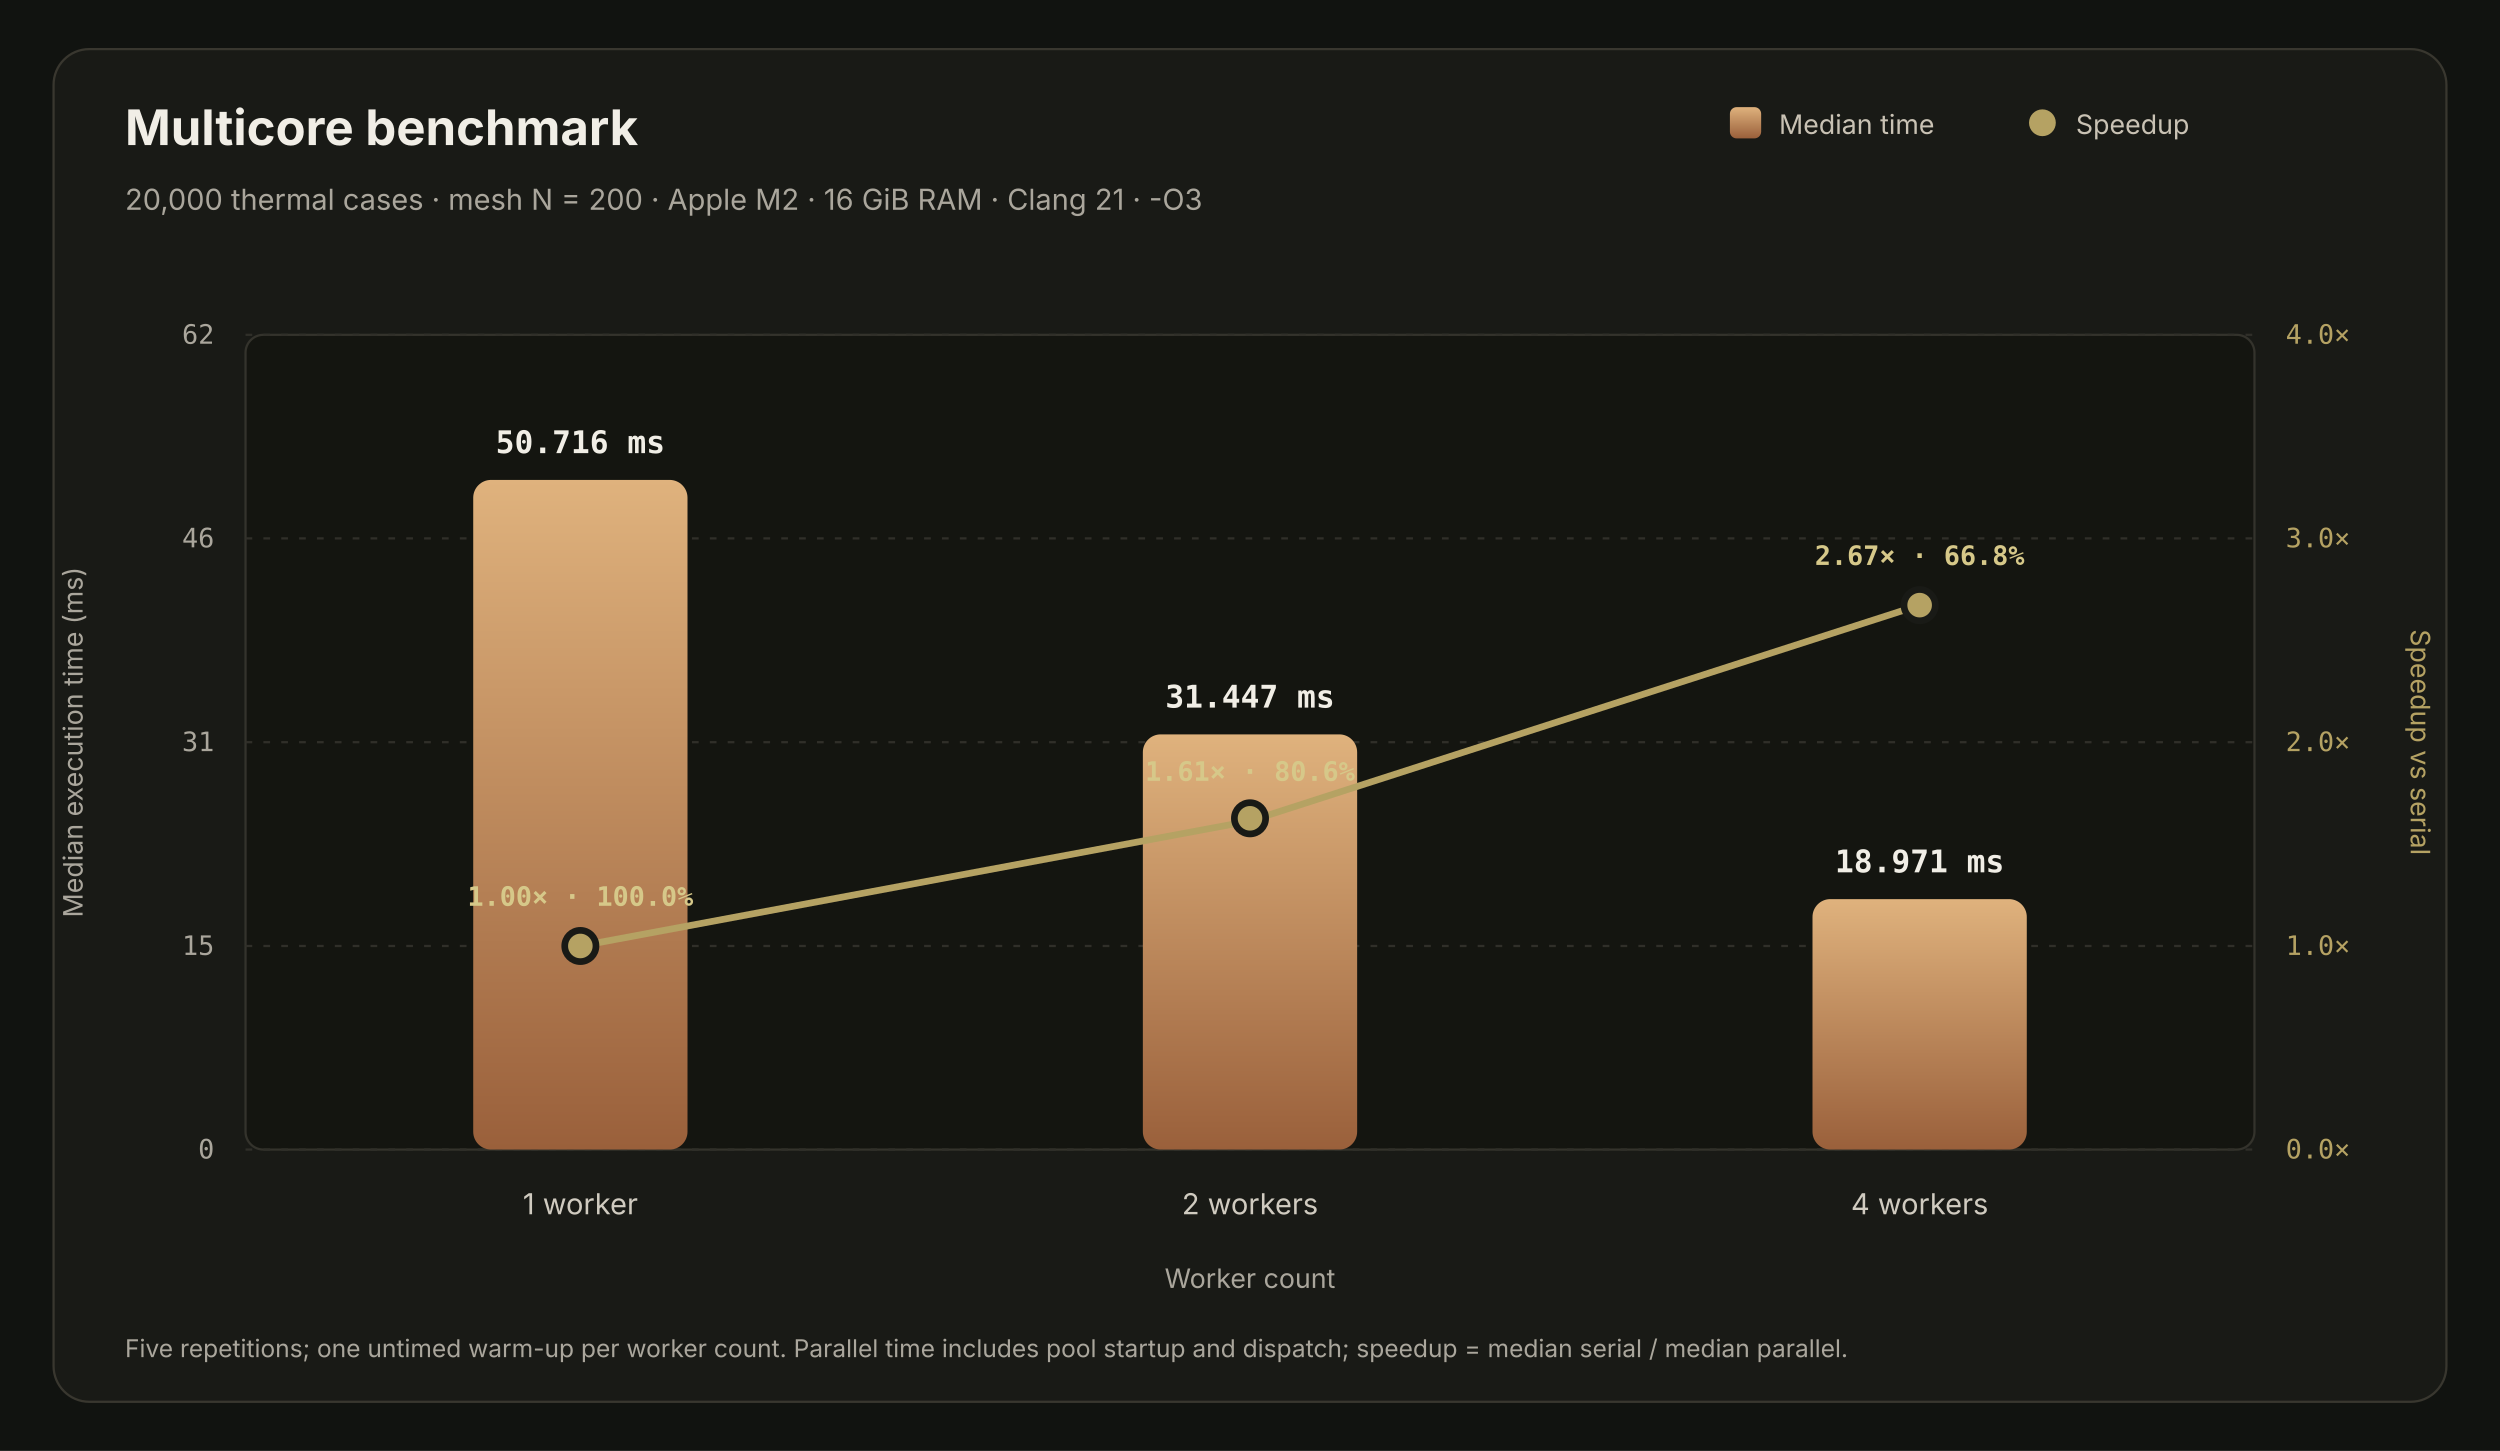
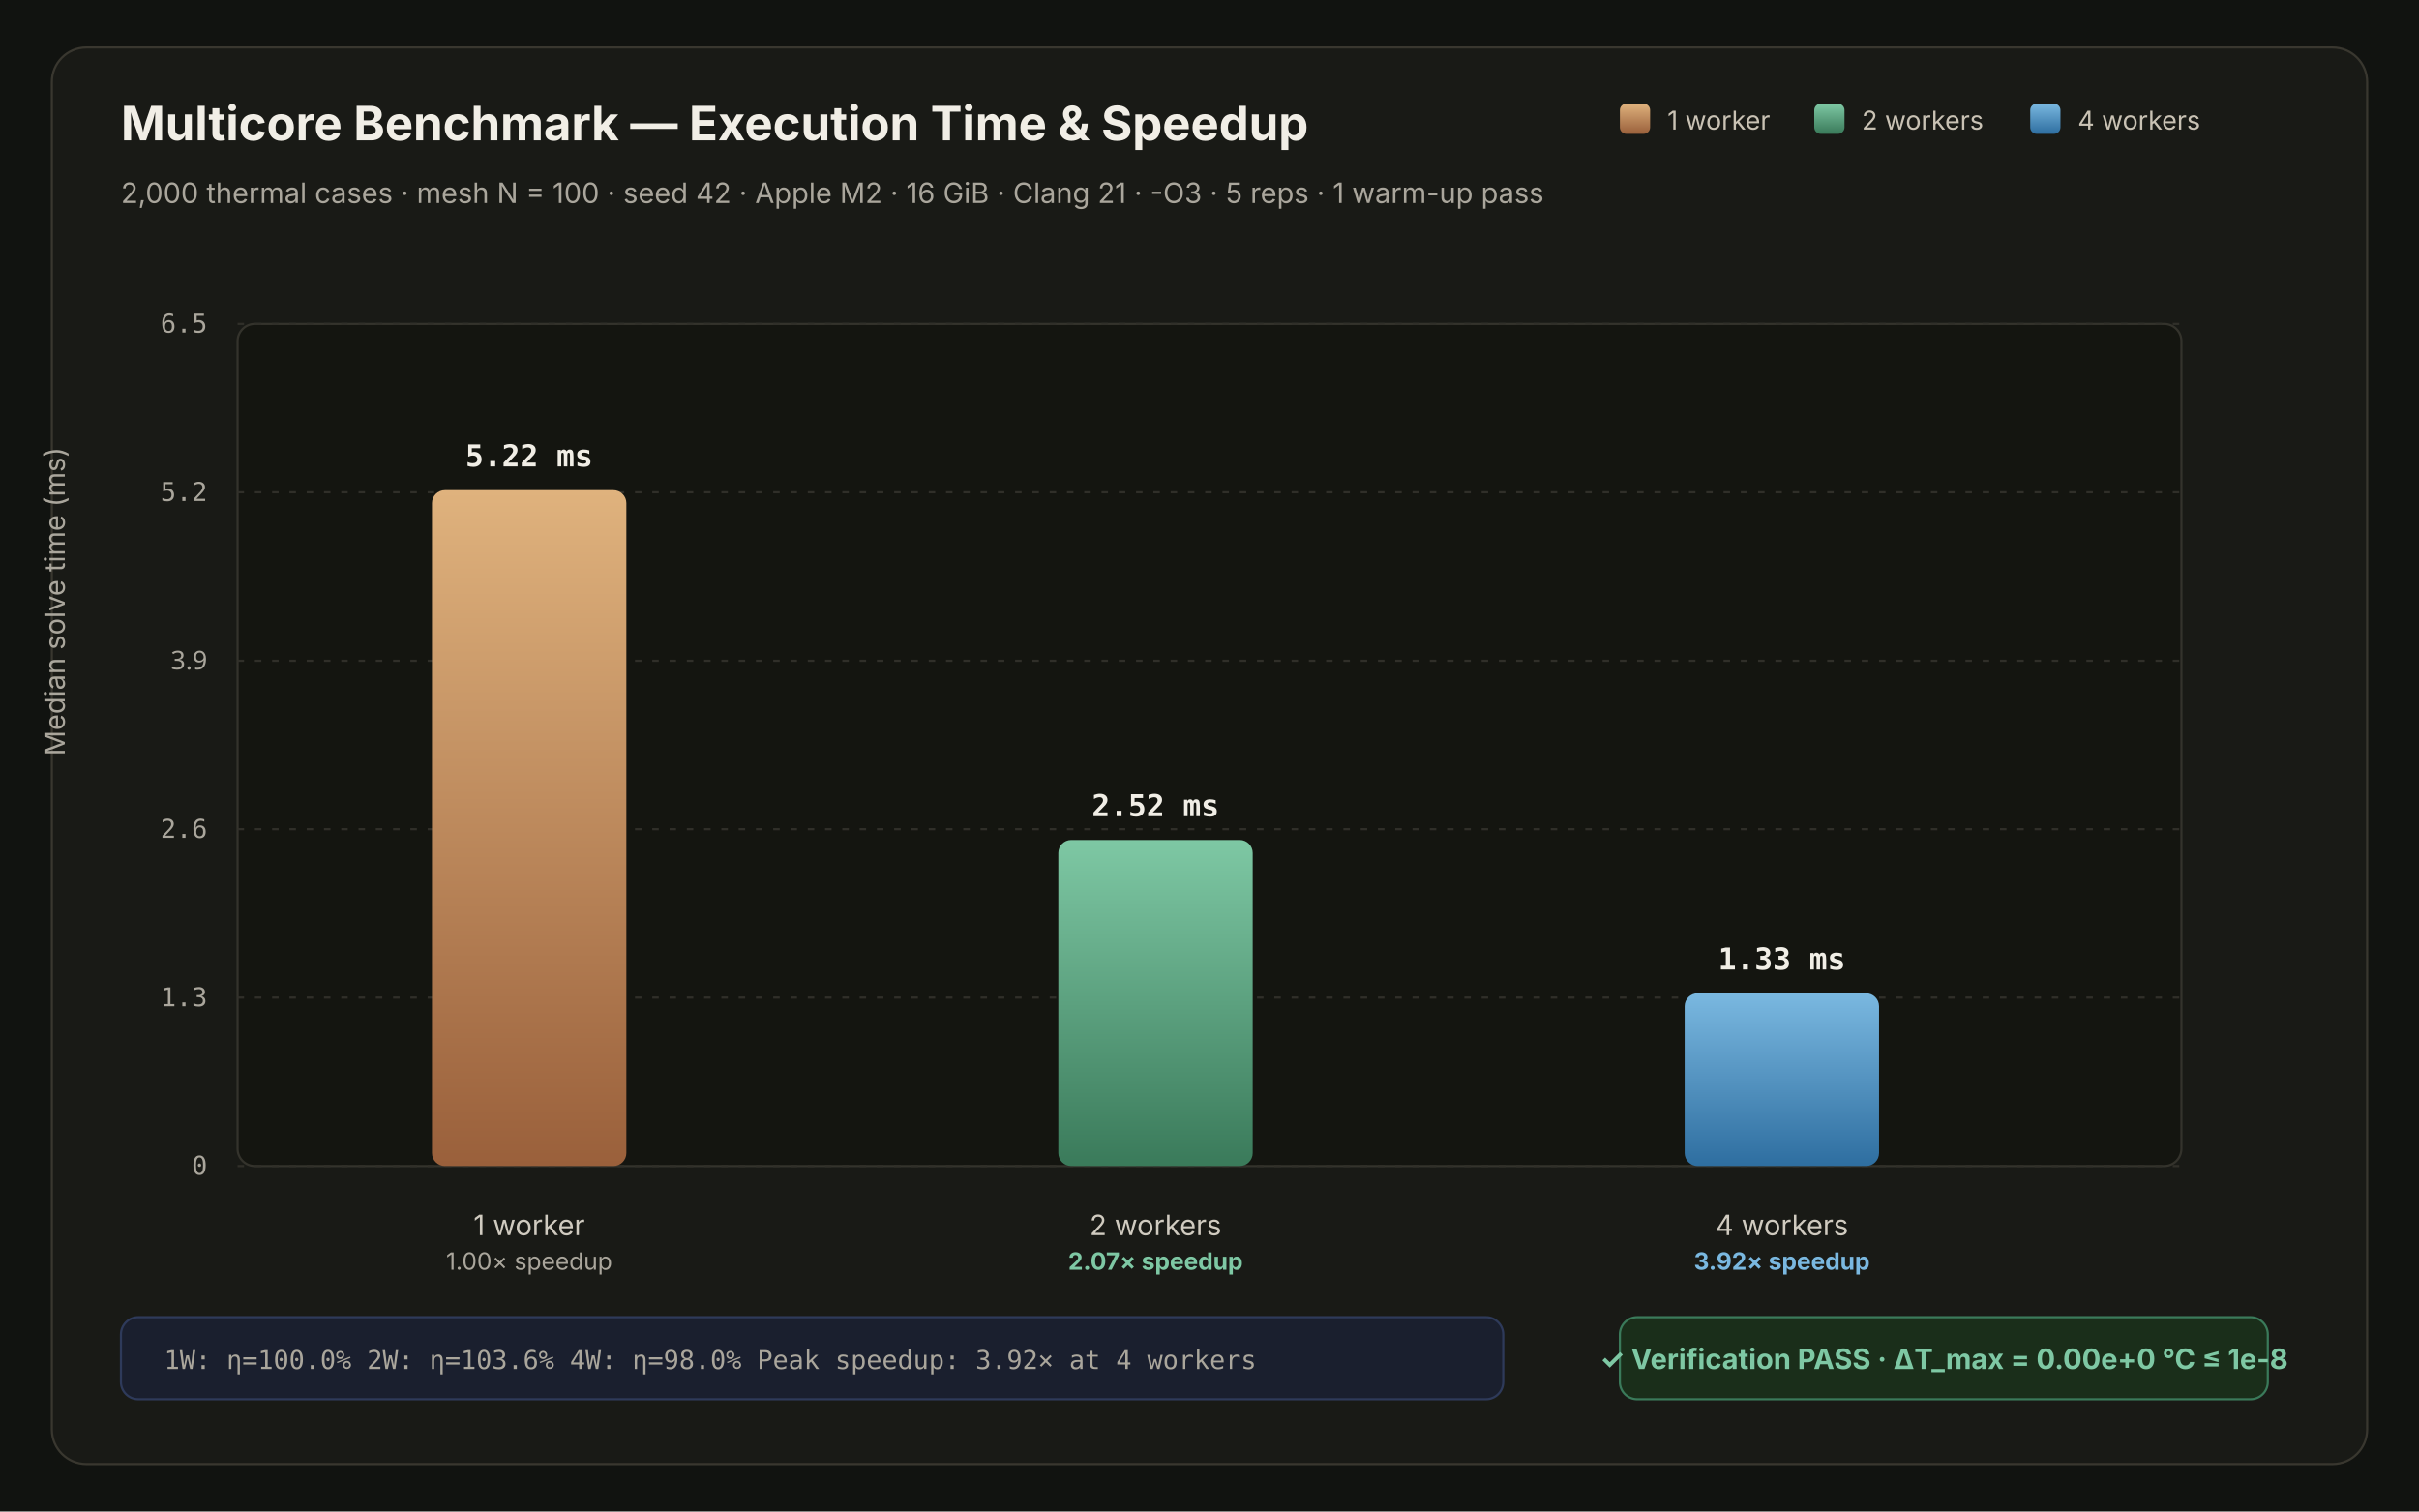
- <svg xmlns="http://www.w3.org/2000/svg" width="1120" height="650" viewBox="0 0 1120 650">
+ <svg xmlns="http://www.w3.org/2000/svg" width="1120" height="700" viewBox="0 0 1120 700">
  <defs>
    <linearGradient id="bar" x1="0" y1="0" x2="0" y2="1">
      <stop offset="0" stop-color="#dfb27d" />
      <stop offset="1" stop-color="#9a603b" />
    </linearGradient>
+     <linearGradient id="bar2" x1="0" y1="0" x2="0" y2="1">
+       <stop offset="0" stop-color="#7ec8a4" />
+       <stop offset="1" stop-color="#3a7a5a" />
+     </linearGradient>
+     <linearGradient id="bar4" x1="0" y1="0" x2="0" y2="1">
+       <stop offset="0" stop-color="#7ab8e0" />
+       <stop offset="1" stop-color="#2e6ea0" />
+     </linearGradient>
  </defs>
  <rect width="100%" height="100%" fill="#111310" />
-   <rect x="24" y="22" width="1072" height="606" rx="16" fill="#191a16" stroke="#39372f" />
-   <text x="56" y="65" fill="#f1eee6" font-size="22" font-weight="700" font-family="Inter,system-ui,sans-serif">Multicore benchmark</text>
-   <text x="56" y="94" fill="#aaa69c" font-size="13" font-family="Inter,system-ui,sans-serif">20,000 thermal cases · mesh N = 200 · Apple M2 · 16 GiB RAM · Clang 21 · -O3</text>
-   <rect x="775" y="48" width="14" height="14" rx="3" fill="url(#bar)" />
-   <text x="797" y="60" fill="#c9c2b4" font-size="12" font-family="Inter,system-ui,sans-serif">Median time</text>
-   <circle cx="915" cy="55" r="6" fill="#b5a263" />
-   <text x="930" y="60" fill="#c9c2b4" font-size="12" font-family="Inter,system-ui,sans-serif">Speedup</text>
-   <rect x="110" y="150" width="900" height="365" rx="8" fill="#141510" stroke="#34332c" />
-   <line x1="110" y1="515.0" x2="1010" y2="515.0" stroke="#302f29" stroke-dasharray="3 5" />
-   <text x="96" y="519.0" text-anchor="end" fill="#aaa69c" font-size="12" font-family="ui-monospace,monospace">0</text>
-   <line x1="110" y1="423.8" x2="1010" y2="423.8" stroke="#302f29" stroke-dasharray="3 5" />
-   <text x="96" y="427.8" text-anchor="end" fill="#aaa69c" font-size="12" font-family="ui-monospace,monospace">15</text>
-   <line x1="110" y1="332.5" x2="1010" y2="332.5" stroke="#302f29" stroke-dasharray="3 5" />
-   <text x="96" y="336.5" text-anchor="end" fill="#aaa69c" font-size="12" font-family="ui-monospace,monospace">31</text>
-   <line x1="110" y1="241.2" x2="1010" y2="241.2" stroke="#302f29" stroke-dasharray="3 5" />
-   <text x="96" y="245.2" text-anchor="end" fill="#aaa69c" font-size="12" font-family="ui-monospace,monospace">46</text>
-   <line x1="110" y1="150.0" x2="1010" y2="150.0" stroke="#302f29" stroke-dasharray="3 5" />
-   <text x="96" y="154.0" text-anchor="end" fill="#aaa69c" font-size="12" font-family="ui-monospace,monospace">62</text>
-   <text x="1024" y="519.0" fill="#b5a263" font-size="12" font-family="ui-monospace,monospace">0.0×</text>
-   <text x="1024" y="427.8" fill="#b5a263" font-size="12" font-family="ui-monospace,monospace">1.0×</text>
-   <text x="1024" y="336.5" fill="#b5a263" font-size="12" font-family="ui-monospace,monospace">2.0×</text>
-   <text x="1024" y="245.2" fill="#b5a263" font-size="12" font-family="ui-monospace,monospace">3.0×</text>
-   <text x="1024" y="154.0" fill="#b5a263" font-size="12" font-family="ui-monospace,monospace">4.0×</text>
-   <rect x="212.0" y="215.0" width="96" height="300.0" rx="8" fill="url(#bar)" />
-   <text x="260" y="203.0" text-anchor="middle" fill="#f1eee6" font-size="14" font-weight="700" font-family="ui-monospace,monospace">50.716 ms</text>
-   <text x="260" y="544" text-anchor="middle" fill="#d0cbc0" font-size="13" font-family="Inter,system-ui,sans-serif">1 worker</text>
-   <rect x="512.0" y="329.0" width="96" height="186.0" rx="8" fill="url(#bar)" />
-   <text x="560" y="317.0" text-anchor="middle" fill="#f1eee6" font-size="14" font-weight="700" font-family="ui-monospace,monospace">31.447 ms</text>
-   <text x="560" y="544" text-anchor="middle" fill="#d0cbc0" font-size="13" font-family="Inter,system-ui,sans-serif">2 workers</text>
-   <rect x="812.0" y="402.8" width="96" height="112.2" rx="8" fill="url(#bar)" />
-   <text x="860" y="390.8" text-anchor="middle" fill="#f1eee6" font-size="14" font-weight="700" font-family="ui-monospace,monospace">18.971 ms</text>
-   <text x="860" y="544" text-anchor="middle" fill="#d0cbc0" font-size="13" font-family="Inter,system-ui,sans-serif">4 workers</text>
-   <line x1="260" y1="423.8" x2="560" y2="367.8" stroke="#b5a263" stroke-width="3" />
-   <line x1="560" y1="367.8" x2="860" y2="271.1" stroke="#b5a263" stroke-width="3" />
-   <circle cx="260" cy="423.8" r="7" fill="#b5a263" stroke="#191a16" stroke-width="3" />
-   <text x="260" y="405.8" text-anchor="middle" fill="#d6c889" font-size="12" font-weight="700" font-family="ui-monospace,monospace">1.00× · 100.0%</text>
-   <circle cx="560" cy="366.6" r="7" fill="#b5a263" stroke="#191a16" stroke-width="3" />
-   <text x="560" y="349.8" text-anchor="middle" fill="#d6c889" font-size="12" font-weight="700" font-family="ui-monospace,monospace">1.61× · 80.6%</text>
-   <circle cx="860" cy="271.1" r="7" fill="#b5a263" stroke="#191a16" stroke-width="3" />
-   <text x="860" y="253.1" text-anchor="middle" fill="#d6c889" font-size="12" font-weight="700" font-family="ui-monospace,monospace">2.67× · 66.8%</text>
-   <text x="560.0" y="577" text-anchor="middle" fill="#aaa69c" font-size="12" font-family="Inter,system-ui,sans-serif">Worker count</text>
-   <text x="37" y="332.5" text-anchor="middle" fill="#aaa69c" font-size="12" font-family="Inter,system-ui,sans-serif" transform="rotate(-90 37 332.5)">Median execution time (ms)</text>
-   <text x="1080" y="332.5" text-anchor="middle" fill="#b5a263" font-size="12" font-family="Inter,system-ui,sans-serif" transform="rotate(90 1080 332.5)">Speedup vs serial</text>
-   <text x="56" y="608" fill="#aaa69c" font-size="11" font-family="Inter,system-ui,sans-serif">Five repetitions; one untimed warm-up per worker count. Parallel time includes pool startup and dispatch; speedup = median serial / median parallel.</text>
+   <rect x="24" y="22" width="1072" height="656" rx="16" fill="#191a16" stroke="#39372f" />
+   <text x="56" y="65" fill="#f1eee6" font-size="22" font-weight="700" font-family="Inter,system-ui,sans-serif">Multicore Benchmark — Execution Time &amp; Speedup</text>
+   <text x="56" y="94" fill="#aaa69c" font-size="13" font-family="Inter,system-ui,sans-serif">2,000 thermal cases · mesh N = 100 · seed 42 · Apple M2 · 16 GiB · Clang 21 · -O3 · 5 reps · 1 warm-up pass</text>
+   <rect x="750" y="48" width="14" height="14" rx="3" fill="url(#bar)" />
+   <text x="772" y="60" fill="#c9c2b4" font-size="12" font-family="Inter,system-ui,sans-serif">1 worker</text>
+   <rect x="840" y="48" width="14" height="14" rx="3" fill="url(#bar2)" />
+   <text x="862" y="60" fill="#c9c2b4" font-size="12" font-family="Inter,system-ui,sans-serif">2 workers</text>
+   <rect x="940" y="48" width="14" height="14" rx="3" fill="url(#bar4)" />
+   <text x="962" y="60" fill="#c9c2b4" font-size="12" font-family="Inter,system-ui,sans-serif">4 workers</text>
+   <rect x="110" y="150" width="900" height="390" rx="8" fill="#141510" stroke="#34332c" />
+   <line x1="110" y1="540" x2="1010" y2="540" stroke="#302f29" stroke-dasharray="3 5" />
+   <text x="96" y="544" text-anchor="end" fill="#aaa69c" font-size="12" font-family="ui-monospace,monospace">0</text>
+   <line x1="110" y1="462" x2="1010" y2="462" stroke="#302f29" stroke-dasharray="3 5" />
+   <text x="96" y="466" text-anchor="end" fill="#aaa69c" font-size="12" font-family="ui-monospace,monospace">1.3</text>
+   <line x1="110" y1="384" x2="1010" y2="384" stroke="#302f29" stroke-dasharray="3 5" />
+   <text x="96" y="388" text-anchor="end" fill="#aaa69c" font-size="12" font-family="ui-monospace,monospace">2.6</text>
+   <line x1="110" y1="306" x2="1010" y2="306" stroke="#302f29" stroke-dasharray="3 5" />
+   <text x="96" y="310" text-anchor="end" fill="#aaa69c" font-size="12" font-family="ui-monospace,sans-serif">3.9</text>
+   <line x1="110" y1="228" x2="1010" y2="228" stroke="#302f29" stroke-dasharray="3 5" />
+   <text x="96" y="232" text-anchor="end" fill="#aaa69c" font-size="12" font-family="ui-monospace,monospace">5.2</text>
+   <line x1="110" y1="150" x2="1010" y2="150" stroke="#302f29" stroke-dasharray="3 5" />
+   <text x="96" y="154" text-anchor="end" fill="#aaa69c" font-size="12" font-family="ui-monospace,monospace">6.5</text>
+   <text x="30" y="350" fill="#aaa69c" font-size="13" font-family="Inter,system-ui,sans-serif" transform="rotate(-90,30,350)">Median solve time (ms)</text>
+   <rect x="200" y="227" width="90" height="313" rx="6" fill="url(#bar)" />
+   <text x="245" y="216" text-anchor="middle" fill="#f1eee6" font-size="14" font-weight="700" font-family="ui-monospace,monospace">5.22 ms</text>
+   <text x="245" y="572" text-anchor="middle" fill="#d0cbc0" font-size="13" font-family="Inter,system-ui,sans-serif">1 worker</text>
+   <text x="245" y="588" text-anchor="middle" fill="#aaa69c" font-size="11" font-family="Inter,system-ui,sans-serif">1.00× speedup</text>
+   <rect x="490" y="389" width="90" height="151" rx="6" fill="url(#bar2)" />
+   <text x="535" y="378" text-anchor="middle" fill="#f1eee6" font-size="14" font-weight="700" font-family="ui-monospace,monospace">2.52 ms</text>
+   <text x="535" y="572" text-anchor="middle" fill="#d0cbc0" font-size="13" font-family="Inter,system-ui,sans-serif">2 workers</text>
+   <text x="535" y="588" text-anchor="middle" fill="#7ec8a4" font-size="11" font-weight="700" font-family="Inter,system-ui,sans-serif">2.07× speedup</text>
+   <rect x="780" y="460" width="90" height="80" rx="6" fill="url(#bar4)" />
+   <text x="825" y="449" text-anchor="middle" fill="#f1eee6" font-size="14" font-weight="700" font-family="ui-monospace,monospace">1.33 ms</text>
+   <text x="825" y="572" text-anchor="middle" fill="#d0cbc0" font-size="13" font-family="Inter,system-ui,sans-serif">4 workers</text>
+   <text x="825" y="588" text-anchor="middle" fill="#7ab8e0" font-size="11" font-weight="700" font-family="Inter,system-ui,sans-serif">3.92× speedup</text>
+   <rect x="750" y="610" width="300" height="38" rx="8" fill="#1a2e1a" stroke="#3a7a5a" />
+   <text x="900" y="634" text-anchor="middle" fill="#7ec8a4" font-size="13" font-weight="700" font-family="Inter,system-ui,sans-serif">✓ Verification PASS · ΔT_max = 0.00e+0 °C ≤ 1e-8</text>
+   <rect x="56" y="610" width="640" height="38" rx="8" fill="#1a1f2e" stroke="#2e3a5a" />
+   <text x="76" y="634" fill="#aaa69c" font-size="12" font-family="ui-monospace,monospace">1W: η=100.0%    2W: η=103.6%    4W: η=98.0%    Peak speedup: 3.92× at 4 workers</text>
</svg>
